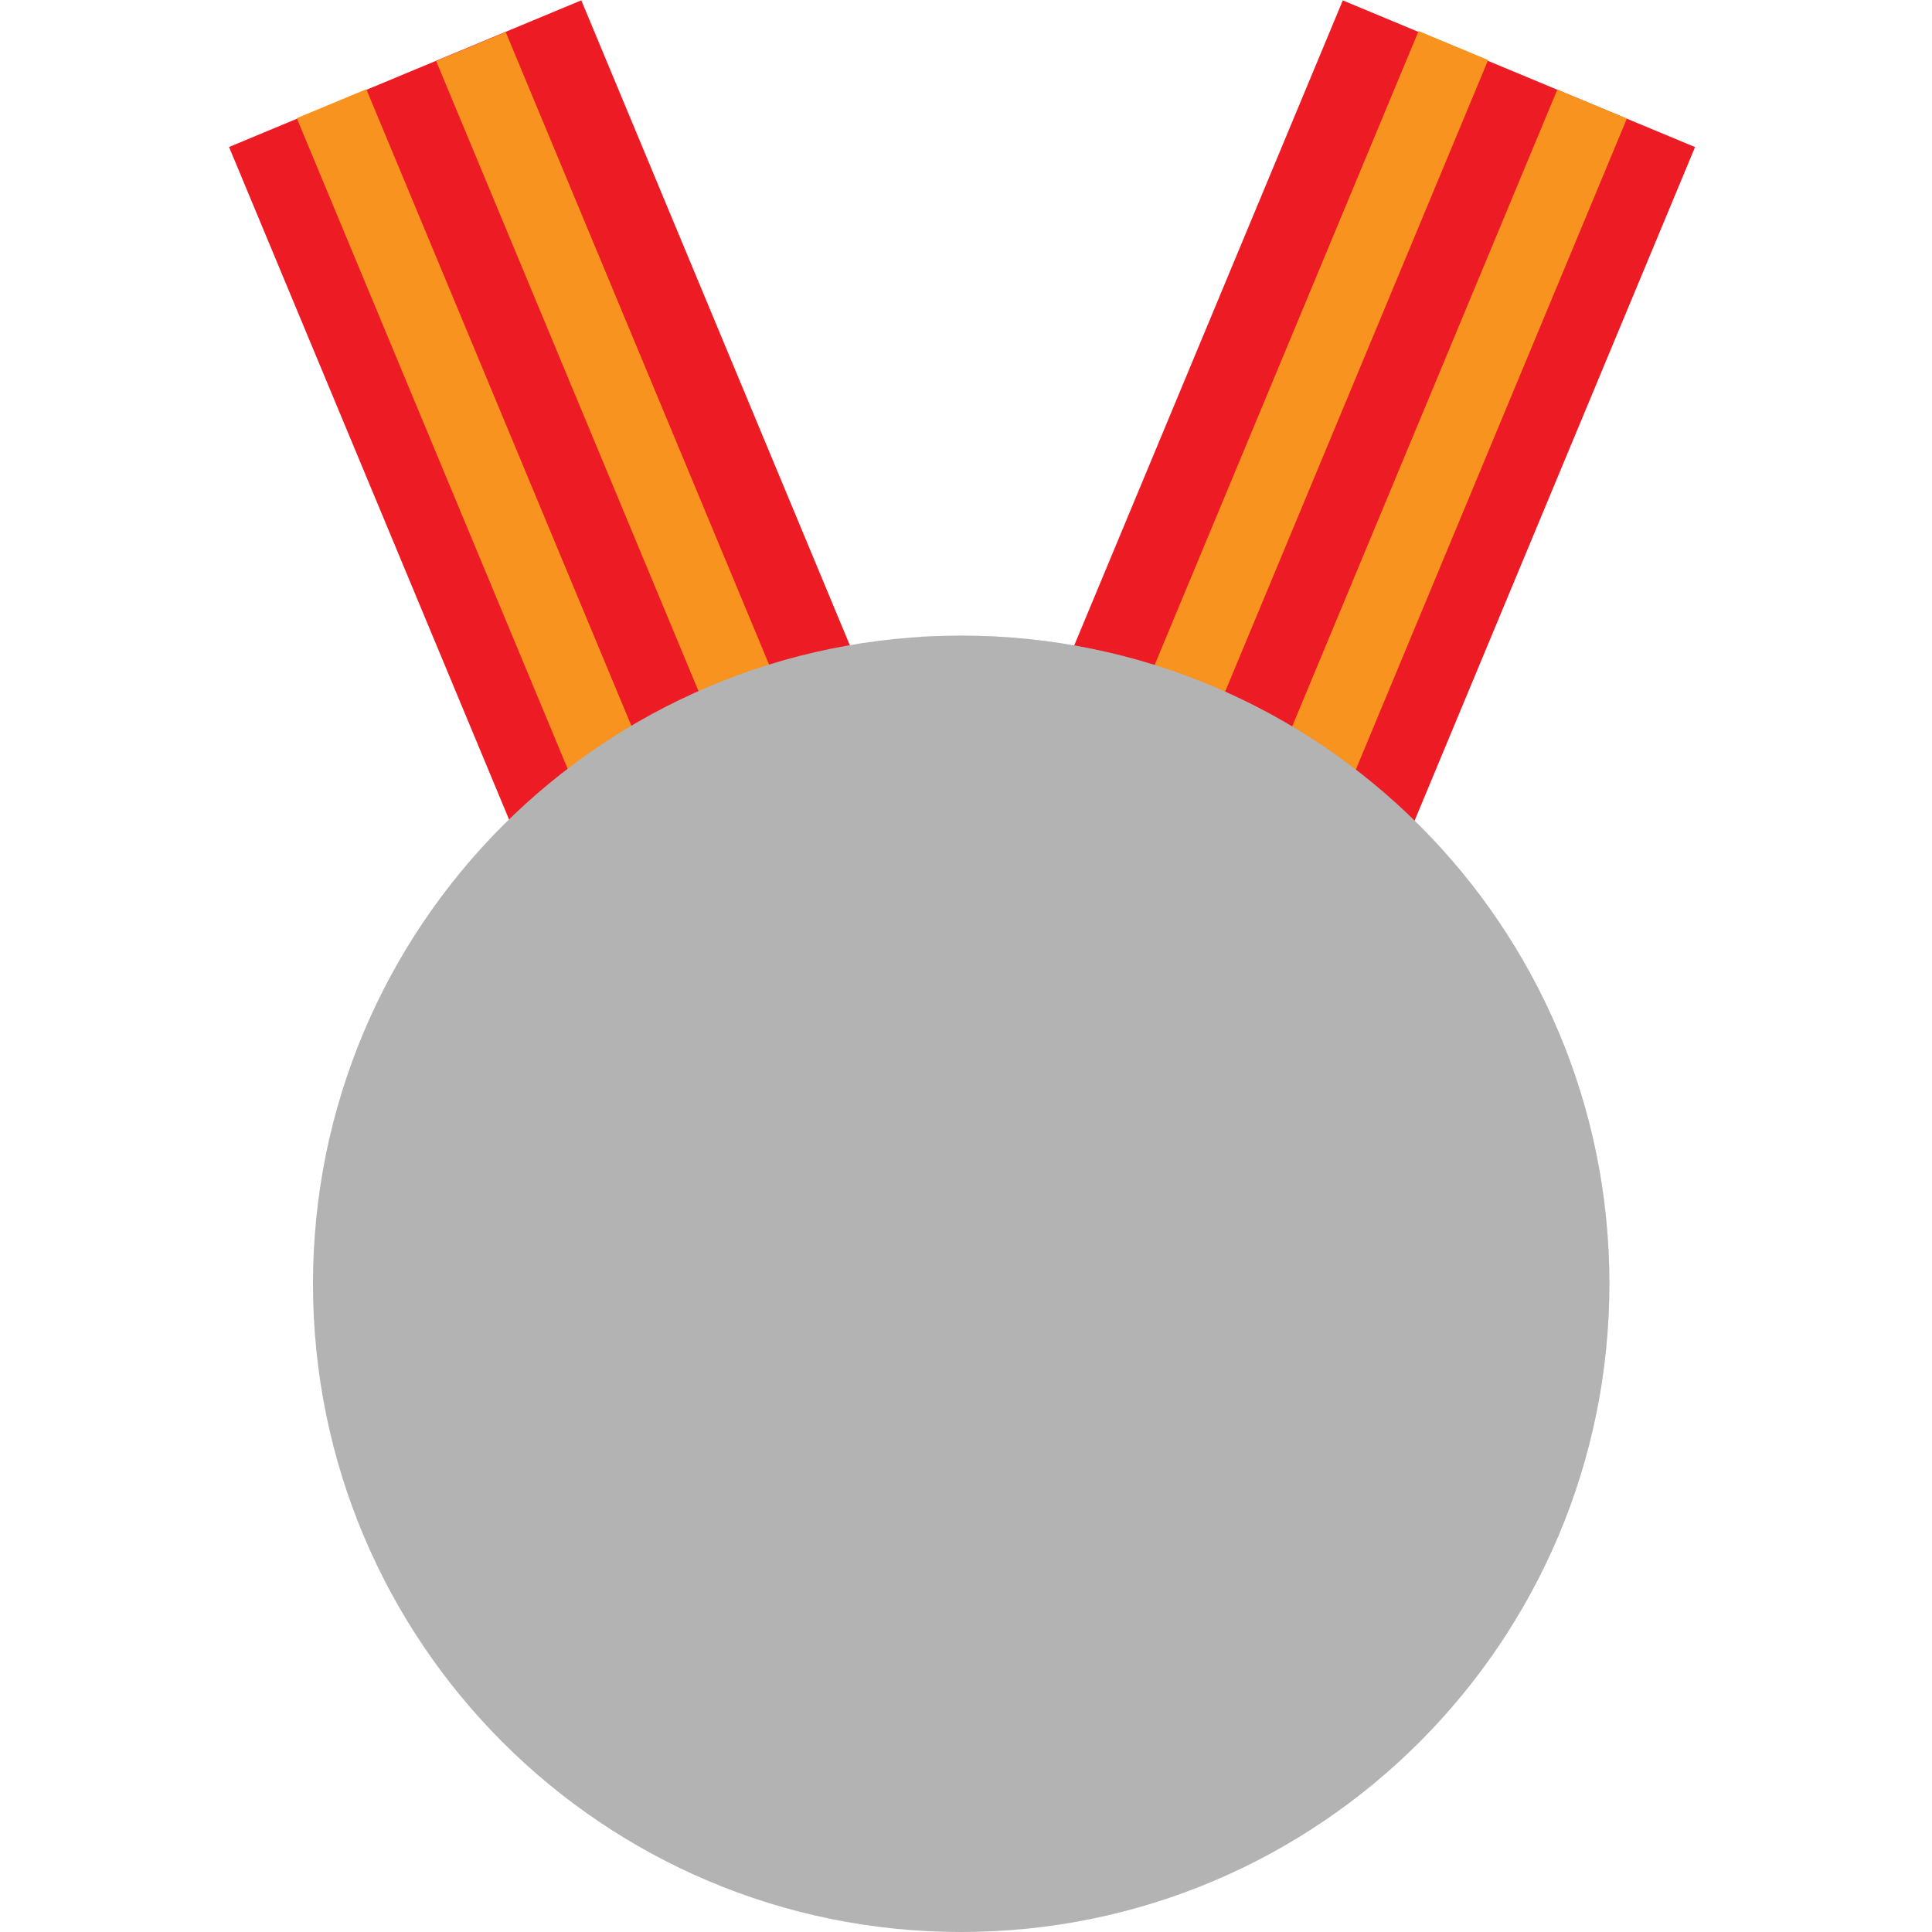
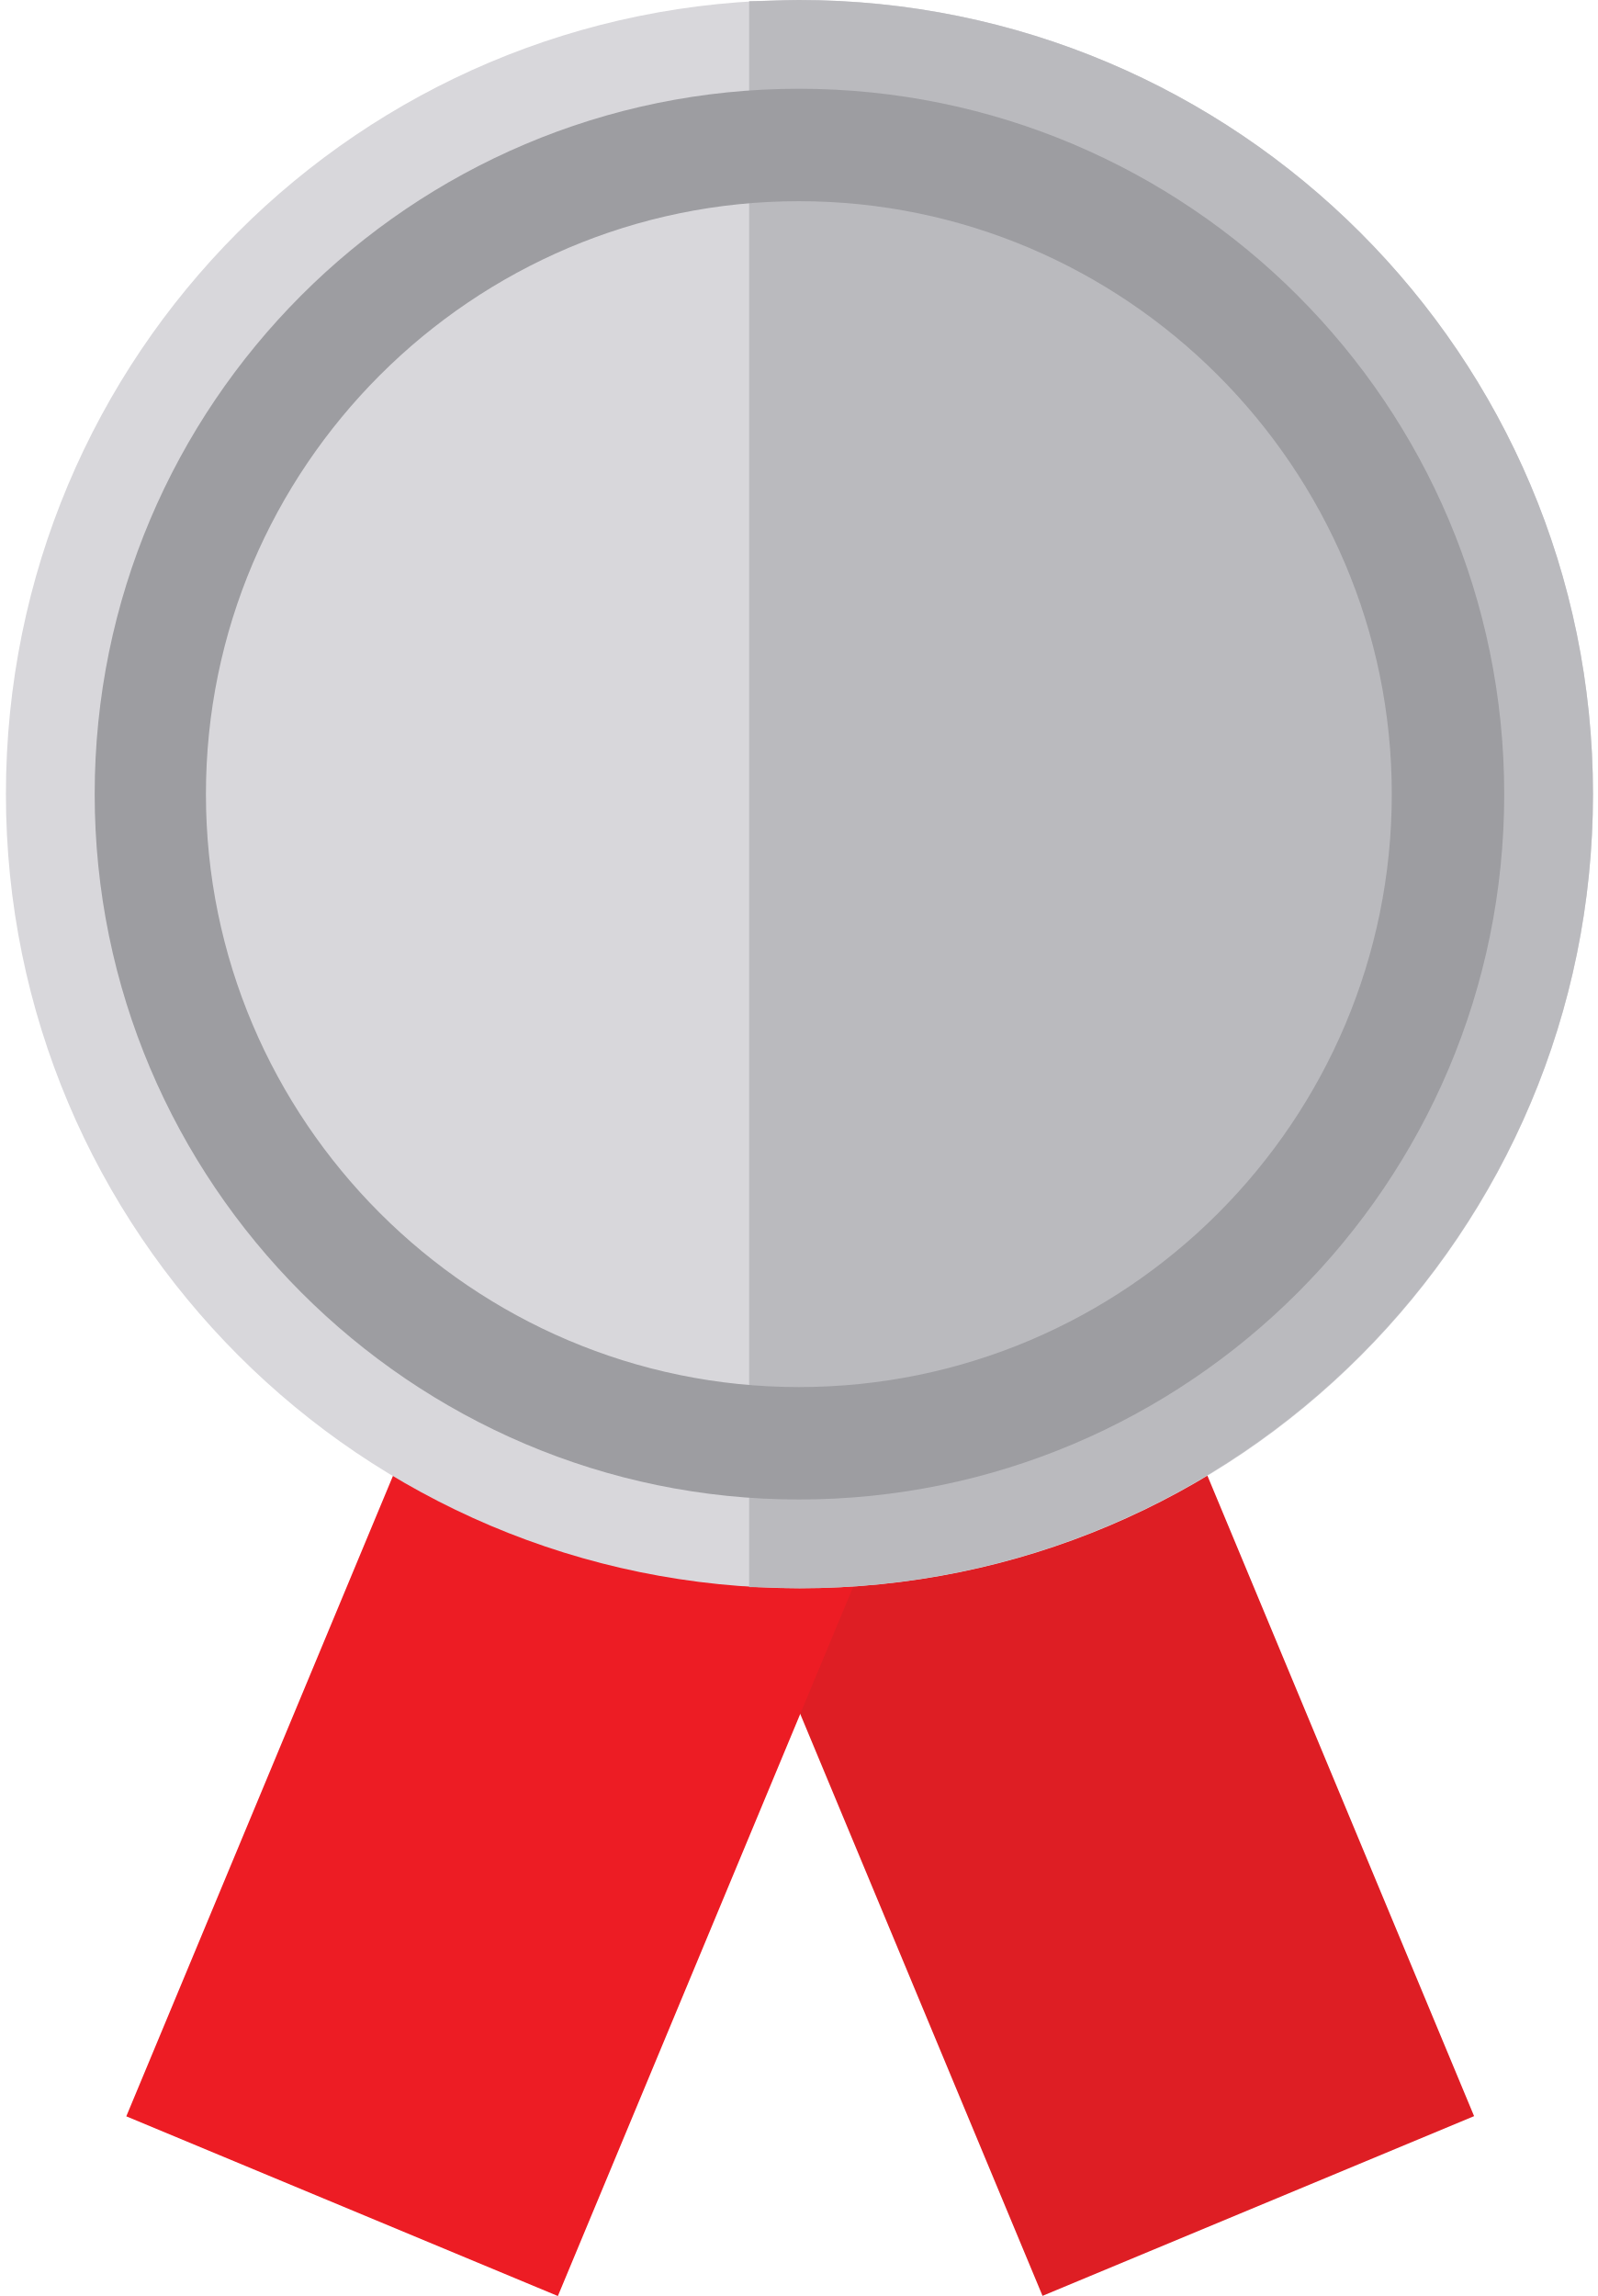
- <svg xmlns="http://www.w3.org/2000/svg" version="1.1" id="Layer_1" x="0px" y="0px" viewBox="0 0 200 200" style="enable-background:new 0 0 200 200;" xml:space="preserve">
+ <svg xmlns="http://www.w3.org/2000/svg" version="1.1" id="Layer_1" x="0px" y="0px" viewBox="0 0 135 194" style="enable-background:new 0 0 135 194;" xml:space="preserve">
  <style type="text/css">
- 	.st0{fill:#ED1C24;}
- 	.st1{fill:#F7931E;}
+ 	.st0{fill:#DE1E24;}
+ 	.st1{fill:#ED1C24;}
	.st2{fill:#FFC226;}
- 	.st3{opacity:0.5;}
- 	.st4{fill:#B3B3B3;}
- 	.st5{fill:#F15A24;}
+ 	.st3{fill:#FAA82A;}
+ 	.st4{fill:#D8D7DB;}
+ 	.st5{fill:#BABABE;}
+ 	.st6{fill:#F89C51;}
+ 	.st7{fill:#EC9046;}
+ 	.st8{fill:#C97D40;}
+ 	.st9{fill:#9D9DA1;}
+ 	.st10{fill:#F7931E;}
</style>
  <g>
    <g>
      <g>
        <g>
-           <rect x="87.1" y="34.6" transform="matrix(0.3844 -0.9232 0.9232 0.3844 34.6415 160.6719)" class="st0" width="101.3" height="39.5" />
-         </g>
-         <g>
-           <rect x="94.8" y="53.5" transform="matrix(0.3844 -0.9232 0.9232 0.3844 36.518 169.568)" class="st1" width="101.1" height="7.8" />
-         </g>
-         <g>
-           <rect x="80.5" y="47.5" transform="matrix(0.3844 -0.9232 0.9232 0.3844 33.1912 152.6069)" class="st1" width="101.1" height="7.8" />
+           <rect x="67.1" y="89" transform="matrix(0.9232 -0.3844 0.3844 0.9232 -47.0097 44.0952)" class="st0" width="39.5" height="101.3" />
        </g>
      </g>
    </g>
  </g>
  <g>
    <g>
      <g>
-         <rect x="41.9" y="3.7" transform="matrix(0.9232 -0.3844 0.3844 0.9232 -16.3941 27.9081)" class="st0" width="39.5" height="102.6" />
-       </g>
-       <g>
-         <rect x="50.1" y="6.8" transform="matrix(0.9232 -0.3844 0.3844 0.9232 -18.1462 25.2159)" class="st1" width="7.8" height="102.3" />
-       </g>
-       <g>
-         <rect x="64.5" y="0.9" transform="matrix(0.9232 -0.3844 0.3844 0.9232 -14.7411 30.2847)" class="st1" width="7.8" height="102.3" />
+         <rect x="-2.7" y="119.3" transform="matrix(0.3844 -0.9232 0.9232 0.3844 -98.4283 130.4671)" class="st1" width="102.6" height="39.5" />
      </g>
    </g>
  </g>
  <g>
-     <path class="st4" d="M166.6,132.9c0,37-30,67.1-67.1,67.1s-67.1-30-67.1-67.1c0-37,30-67.1,67.1-67.1S166.6,95.9,166.6,132.9z" />
+     <path class="st4" d="M134.6,67.1c0-37-30-67.1-67.1-67.1S0.5,30,0.5,67.1c0,37,30,67.1,67.1,67.1S134.6,104.1,134.6,67.1z" />
  </g>
  <g>
-     <path class="st4" d="M99.5,192.5c-32.9,0-59.6-26.7-59.6-59.6c0-32.9,26.7-59.6,59.6-59.6c32.9,0,59.6,26.7,59.6,59.6   C159.1,165.8,132.4,192.5,99.5,192.5z M99.5,82.8c-27.6,0-50.1,22.5-50.1,50.1c0,27.6,22.5,50.1,50.1,50.1   c27.6,0,50.1-22.5,50.1-50.1C149.6,105.3,127.2,82.8,99.5,82.8z" />
+     <path class="st5" d="M67.5,134.2c-1.4,0-2.8-0.1-4.2-0.1V0.1C64.8,0.1,66.1,0,67.5,0c37,0,67.1,30,67.1,67.1   C134.6,104.1,104.6,134.2,67.5,134.2z" />
  </g>
-   <g class="st3">
-     <path class="st4" d="M99.5,65.8c-1.4,0-2.8,0.1-4.2,0.1v133.9c1.4,0.1,2.8,0.1,4.2,0.1c37,0,67.1-30,67.1-67.1   C166.6,95.9,136.6,65.8,99.5,65.8z" />
+   <g>
+     <path class="st9" d="M127.1,67.1c0,32.9-26.7,59.6-59.6,59.6C34.7,126.7,8,99.9,8,67.1C8,34.2,34.7,7.5,67.5,7.5   C100.4,7.5,127.1,34.2,127.1,67.1z M117.6,67.1c0-27.6-22.5-50.1-50.1-50.1c-27.6,0-50.1,22.5-50.1,50.1   c0,27.6,22.5,50.1,50.1,50.1C95.2,117.2,117.6,94.7,117.6,67.1z" />
  </g>
</svg>
